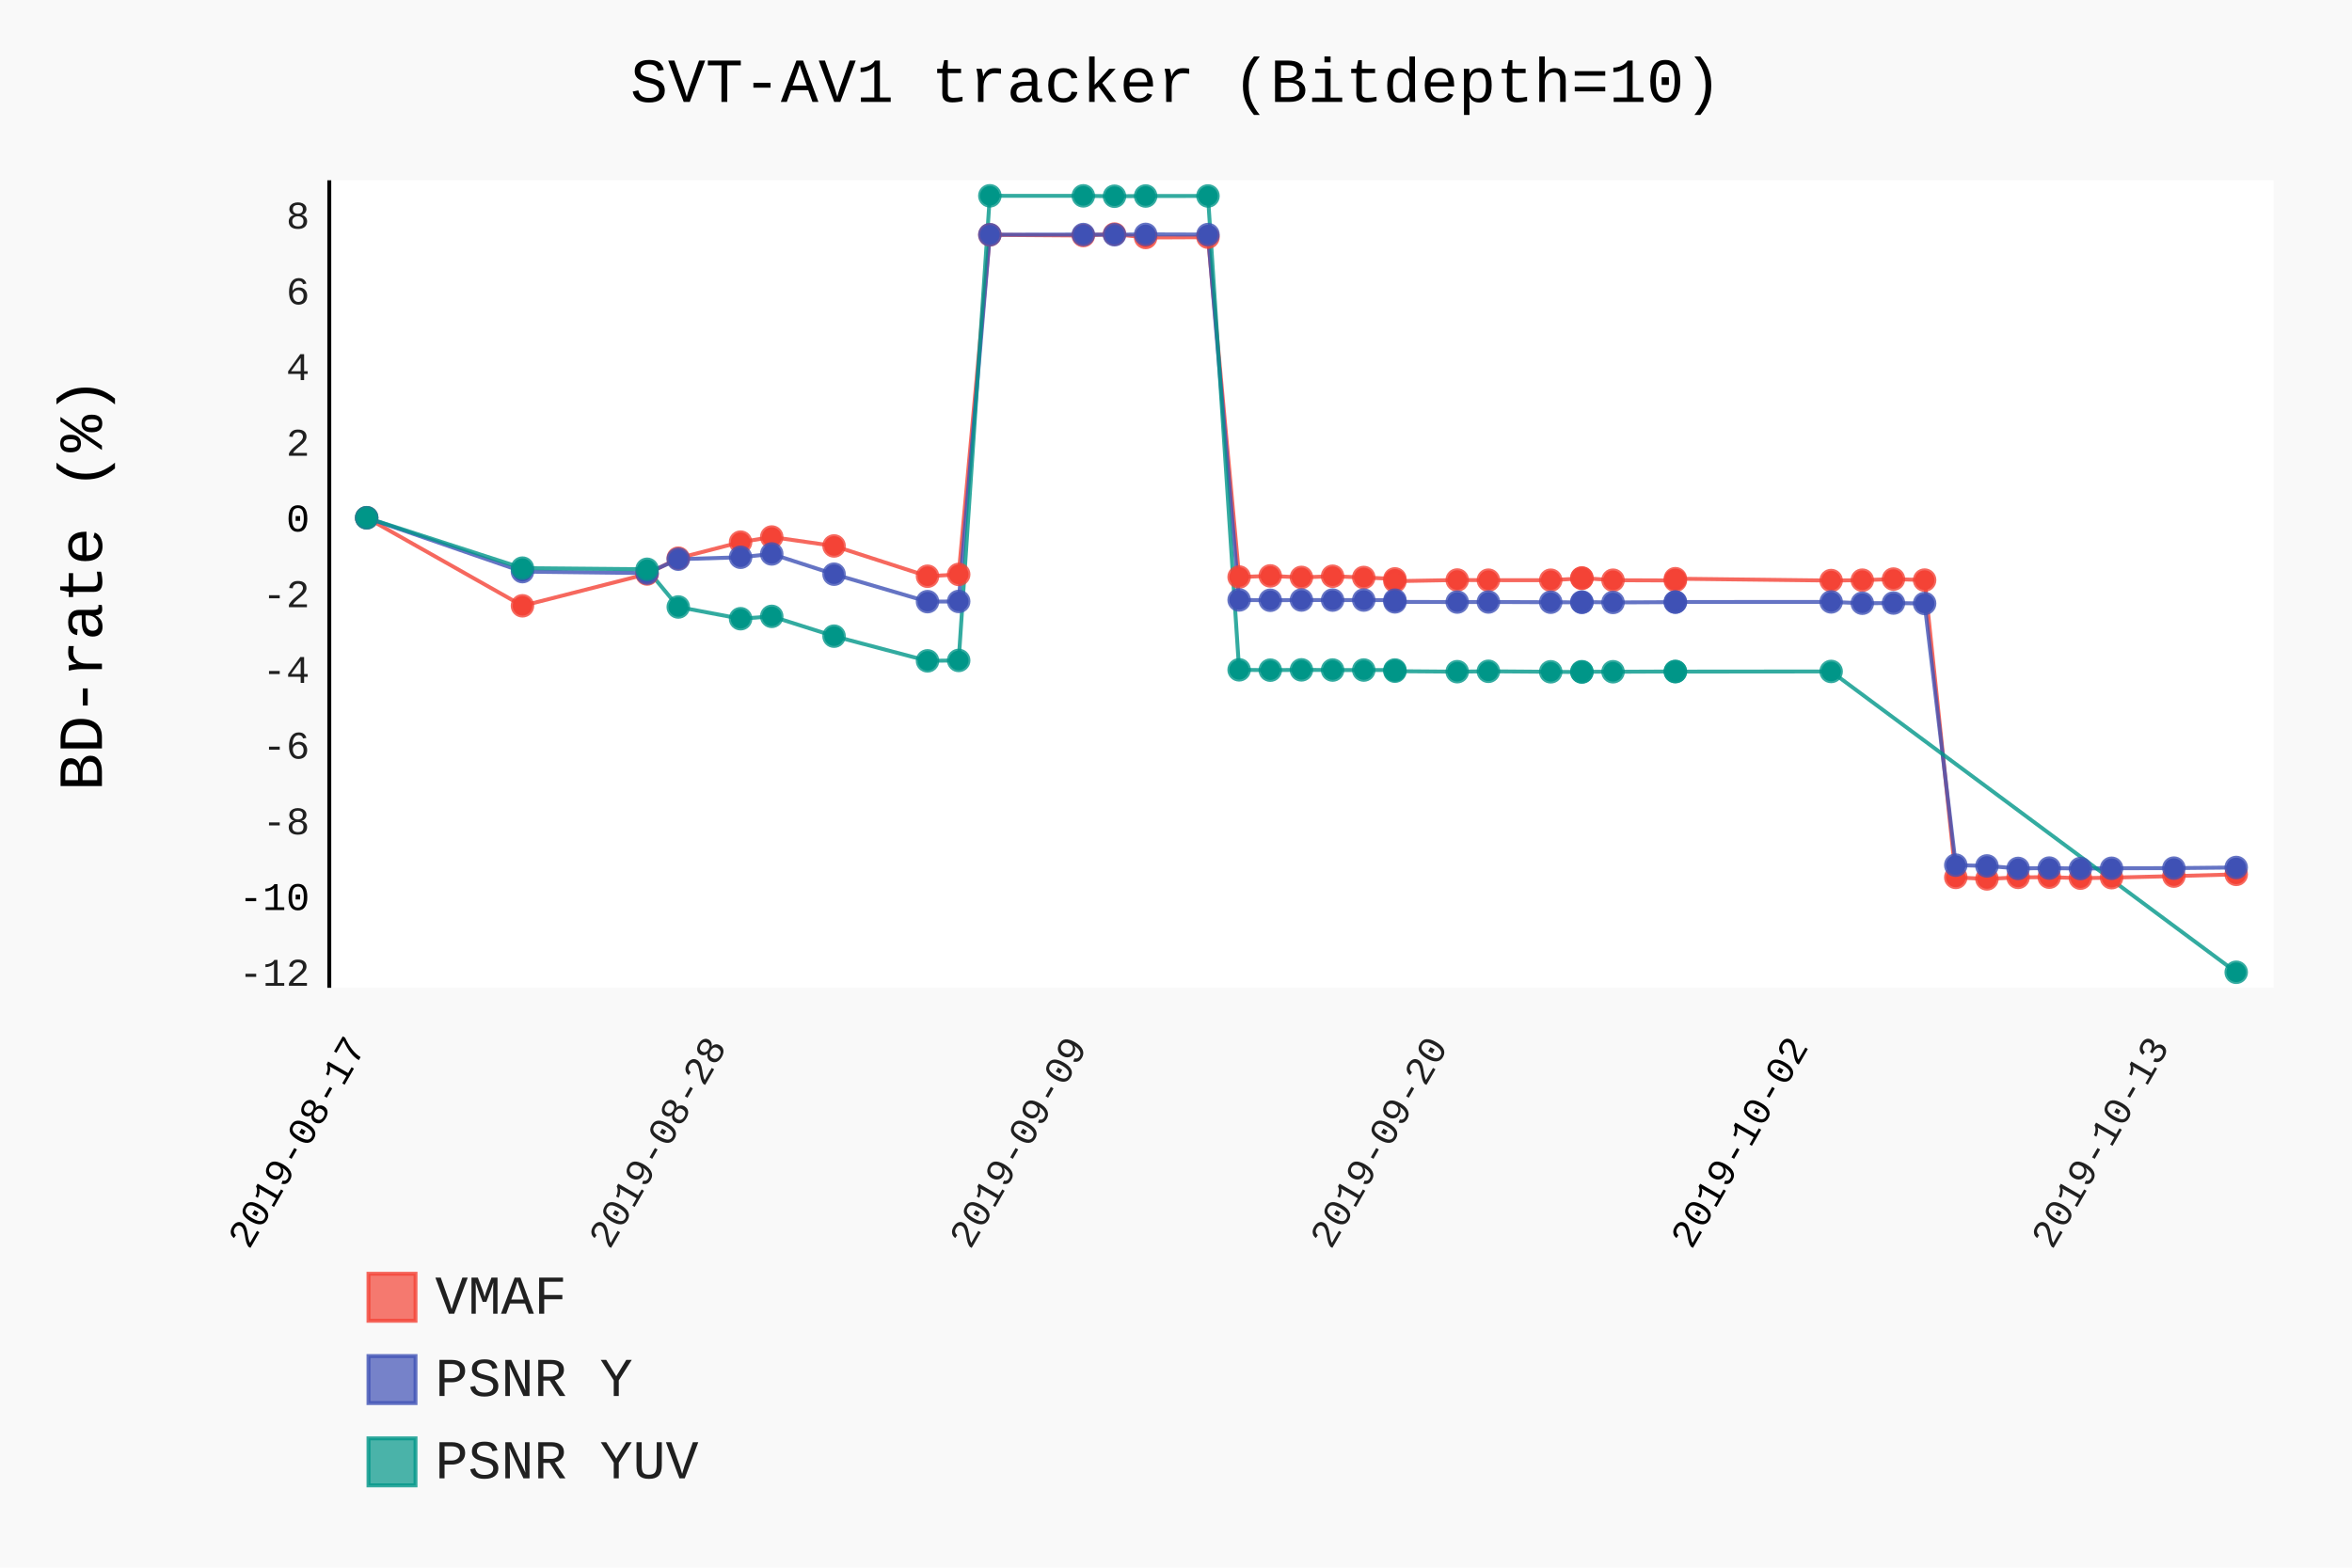
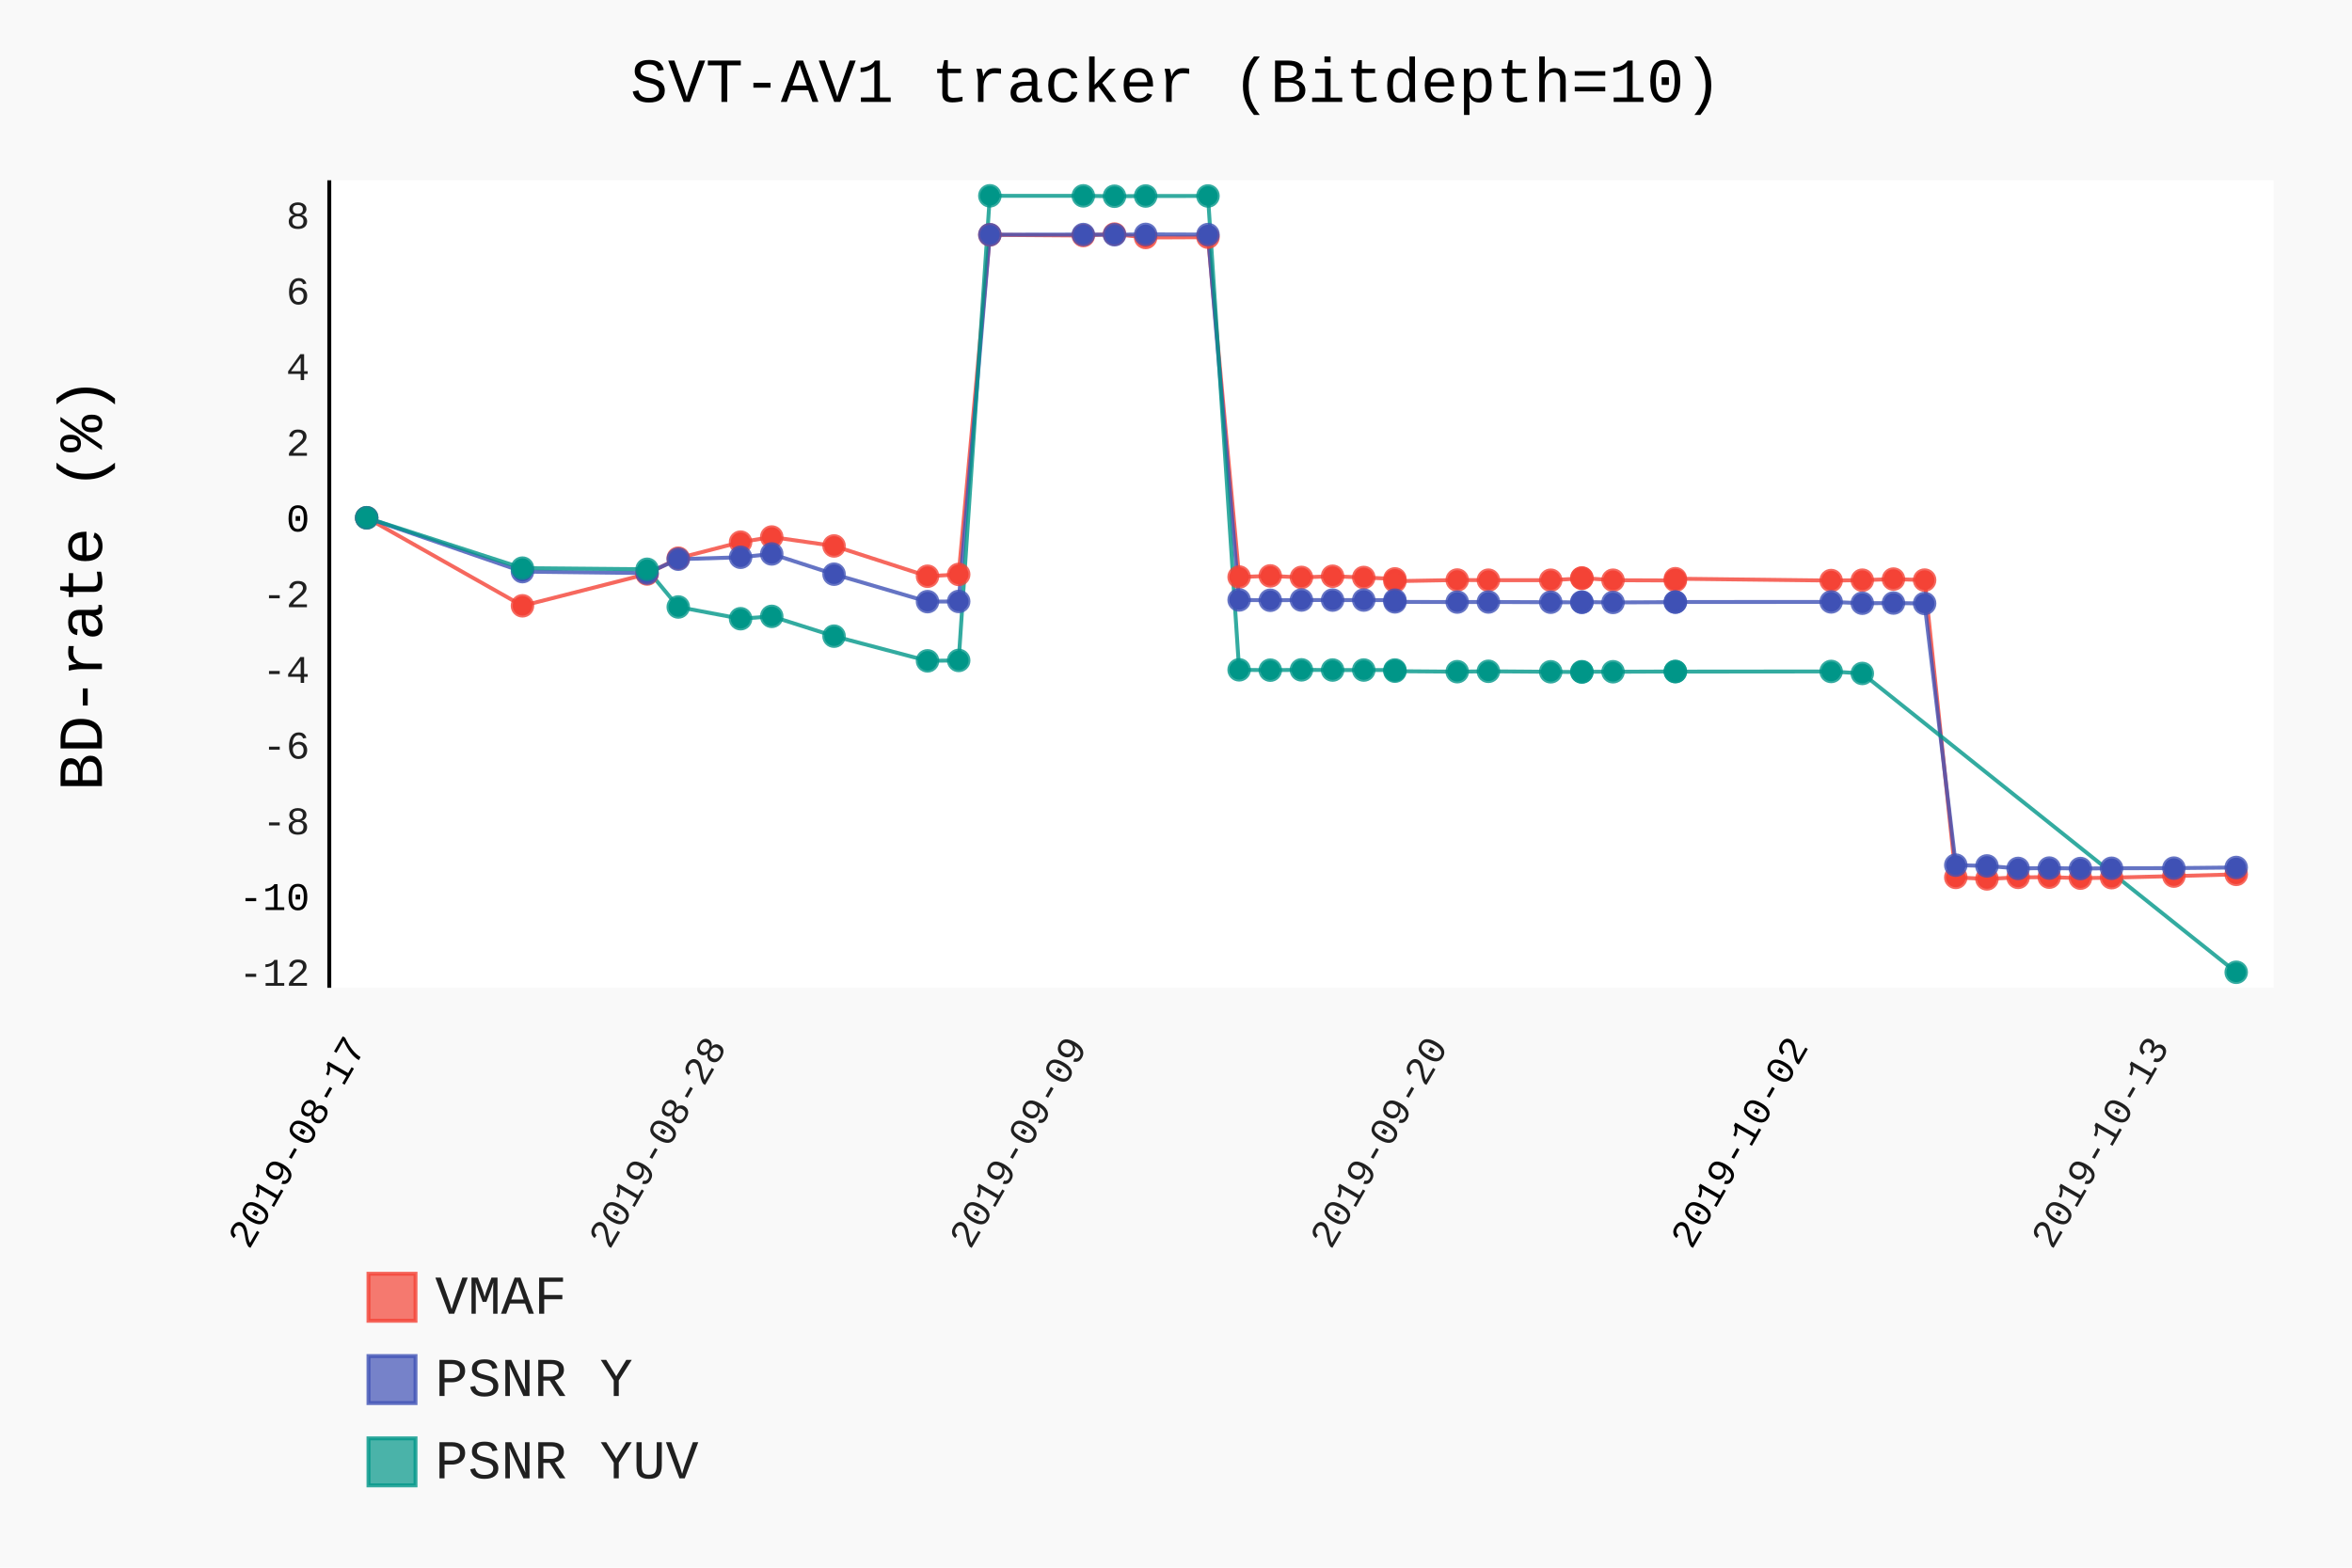
- <svg xmlns="http://www.w3.org/2000/svg" id="chart-7cf8b381-b630-4393-8421-53cbe8159adf" class="pygal-chart" viewBox="0 0 600 400">
+ <svg xmlns="http://www.w3.org/2000/svg" id="chart-584f5fd7-11b5-4d5a-9786-233639333f36" class="pygal-chart" viewBox="0 0 600 400">
  <defs>
-     <style type="text/css">#chart-7cf8b381-b630-4393-8421-53cbe8159adf{-webkit-user-select:none;-webkit-font-smoothing:antialiased;font-family:Consolas,"Liberation Mono",Menlo,Courier,monospace}#chart-7cf8b381-b630-4393-8421-53cbe8159adf .title{font-family:Consolas,"Liberation Mono",Menlo,Courier,monospace;font-size:16px}#chart-7cf8b381-b630-4393-8421-53cbe8159adf .legends .legend text{font-family:Consolas,"Liberation Mono",Menlo,Courier,monospace;font-size:14px}#chart-7cf8b381-b630-4393-8421-53cbe8159adf .axis text{font-family:Consolas,"Liberation Mono",Menlo,Courier,monospace;font-size:10px}#chart-7cf8b381-b630-4393-8421-53cbe8159adf .axis text.major{font-family:Consolas,"Liberation Mono",Menlo,Courier,monospace;font-size:10px}#chart-7cf8b381-b630-4393-8421-53cbe8159adf .text-overlay text.value{font-family:Consolas,"Liberation Mono",Menlo,Courier,monospace;font-size:16px}#chart-7cf8b381-b630-4393-8421-53cbe8159adf .text-overlay text.label{font-family:Consolas,"Liberation Mono",Menlo,Courier,monospace;font-size:10px}#chart-7cf8b381-b630-4393-8421-53cbe8159adf .tooltip{font-family:Consolas,"Liberation Mono",Menlo,Courier,monospace;font-size:14px}#chart-7cf8b381-b630-4393-8421-53cbe8159adf text.no_data{font-family:Consolas,"Liberation Mono",Menlo,Courier,monospace;font-size:64px}
- #chart-7cf8b381-b630-4393-8421-53cbe8159adf{background-color:rgba(249,249,249,1)}#chart-7cf8b381-b630-4393-8421-53cbe8159adf path,#chart-7cf8b381-b630-4393-8421-53cbe8159adf line,#chart-7cf8b381-b630-4393-8421-53cbe8159adf rect,#chart-7cf8b381-b630-4393-8421-53cbe8159adf circle{-webkit-transition:150ms;-moz-transition:150ms;transition:150ms}#chart-7cf8b381-b630-4393-8421-53cbe8159adf .graph &gt; .background{fill:rgba(249,249,249,1)}#chart-7cf8b381-b630-4393-8421-53cbe8159adf .plot &gt; .background{fill:rgba(255,255,255,1)}#chart-7cf8b381-b630-4393-8421-53cbe8159adf .graph{fill:rgba(0,0,0,.87)}#chart-7cf8b381-b630-4393-8421-53cbe8159adf text.no_data{fill:rgba(0,0,0,1)}#chart-7cf8b381-b630-4393-8421-53cbe8159adf .title{fill:rgba(0,0,0,1)}#chart-7cf8b381-b630-4393-8421-53cbe8159adf .legends .legend text{fill:rgba(0,0,0,.87)}#chart-7cf8b381-b630-4393-8421-53cbe8159adf .legends .legend:hover text{fill:rgba(0,0,0,1)}#chart-7cf8b381-b630-4393-8421-53cbe8159adf .axis .line{stroke:rgba(0,0,0,1)}#chart-7cf8b381-b630-4393-8421-53cbe8159adf .axis .guide.line{stroke:rgba(0,0,0,.54)}#chart-7cf8b381-b630-4393-8421-53cbe8159adf .axis .major.line{stroke:rgba(0,0,0,.87)}#chart-7cf8b381-b630-4393-8421-53cbe8159adf .axis text.major{fill:rgba(0,0,0,1)}#chart-7cf8b381-b630-4393-8421-53cbe8159adf .axis.y .guides:hover .guide.line,#chart-7cf8b381-b630-4393-8421-53cbe8159adf .line-graph .axis.x .guides:hover .guide.line,#chart-7cf8b381-b630-4393-8421-53cbe8159adf .stackedline-graph .axis.x .guides:hover .guide.line,#chart-7cf8b381-b630-4393-8421-53cbe8159adf .xy-graph .axis.x .guides:hover .guide.line{stroke:rgba(0,0,0,1)}#chart-7cf8b381-b630-4393-8421-53cbe8159adf .axis .guides:hover text{fill:rgba(0,0,0,1)}#chart-7cf8b381-b630-4393-8421-53cbe8159adf .reactive{fill-opacity:.7;stroke-opacity:.8}#chart-7cf8b381-b630-4393-8421-53cbe8159adf .ci{stroke:rgba(0,0,0,.87)}#chart-7cf8b381-b630-4393-8421-53cbe8159adf .reactive.active,#chart-7cf8b381-b630-4393-8421-53cbe8159adf .active .reactive{fill-opacity:.8;stroke-opacity:.9;stroke-width:4}#chart-7cf8b381-b630-4393-8421-53cbe8159adf .ci .reactive.active{stroke-width:1.5}#chart-7cf8b381-b630-4393-8421-53cbe8159adf .series text{fill:rgba(0,0,0,1)}#chart-7cf8b381-b630-4393-8421-53cbe8159adf .tooltip rect{fill:rgba(255,255,255,1);stroke:rgba(0,0,0,1);-webkit-transition:opacity 150ms;-moz-transition:opacity 150ms;transition:opacity 150ms}#chart-7cf8b381-b630-4393-8421-53cbe8159adf .tooltip .label{fill:rgba(0,0,0,.87)}#chart-7cf8b381-b630-4393-8421-53cbe8159adf .tooltip .label{fill:rgba(0,0,0,.87)}#chart-7cf8b381-b630-4393-8421-53cbe8159adf .tooltip .legend{font-size:.8em;fill:rgba(0,0,0,.54)}#chart-7cf8b381-b630-4393-8421-53cbe8159adf .tooltip .x_label{font-size:.6em;fill:rgba(0,0,0,1)}#chart-7cf8b381-b630-4393-8421-53cbe8159adf .tooltip .xlink{font-size:.5em;text-decoration:underline}#chart-7cf8b381-b630-4393-8421-53cbe8159adf .tooltip .value{font-size:1.5em}#chart-7cf8b381-b630-4393-8421-53cbe8159adf .bound{font-size:.5em}#chart-7cf8b381-b630-4393-8421-53cbe8159adf .max-value{font-size:.75em;fill:rgba(0,0,0,.54)}#chart-7cf8b381-b630-4393-8421-53cbe8159adf .map-element{fill:rgba(255,255,255,1);stroke:rgba(0,0,0,.54) !important}#chart-7cf8b381-b630-4393-8421-53cbe8159adf .map-element .reactive{fill-opacity:inherit;stroke-opacity:inherit}#chart-7cf8b381-b630-4393-8421-53cbe8159adf .color-0,#chart-7cf8b381-b630-4393-8421-53cbe8159adf .color-0 a:visited{stroke:#F44336;fill:#F44336}#chart-7cf8b381-b630-4393-8421-53cbe8159adf .color-1,#chart-7cf8b381-b630-4393-8421-53cbe8159adf .color-1 a:visited{stroke:#3F51B5;fill:#3F51B5}#chart-7cf8b381-b630-4393-8421-53cbe8159adf .color-2,#chart-7cf8b381-b630-4393-8421-53cbe8159adf .color-2 a:visited{stroke:#009688;fill:#009688}#chart-7cf8b381-b630-4393-8421-53cbe8159adf .text-overlay .color-0 text{fill:black}#chart-7cf8b381-b630-4393-8421-53cbe8159adf .text-overlay .color-1 text{fill:black}#chart-7cf8b381-b630-4393-8421-53cbe8159adf .text-overlay .color-2 text{fill:black}
- #chart-7cf8b381-b630-4393-8421-53cbe8159adf text.no_data{text-anchor:middle}#chart-7cf8b381-b630-4393-8421-53cbe8159adf .guide.line{fill:none}#chart-7cf8b381-b630-4393-8421-53cbe8159adf .centered{text-anchor:middle}#chart-7cf8b381-b630-4393-8421-53cbe8159adf .title{text-anchor:middle}#chart-7cf8b381-b630-4393-8421-53cbe8159adf .legends .legend text{fill-opacity:1}#chart-7cf8b381-b630-4393-8421-53cbe8159adf .axis.x text{text-anchor:middle}#chart-7cf8b381-b630-4393-8421-53cbe8159adf .axis.x:not(.web) text[transform]{text-anchor:start}#chart-7cf8b381-b630-4393-8421-53cbe8159adf .axis.x:not(.web) text[transform].backwards{text-anchor:end}#chart-7cf8b381-b630-4393-8421-53cbe8159adf .axis.y text{text-anchor:end}#chart-7cf8b381-b630-4393-8421-53cbe8159adf .axis.y text[transform].backwards{text-anchor:start}#chart-7cf8b381-b630-4393-8421-53cbe8159adf .axis.y2 text{text-anchor:start}#chart-7cf8b381-b630-4393-8421-53cbe8159adf .axis.y2 text[transform].backwards{text-anchor:end}#chart-7cf8b381-b630-4393-8421-53cbe8159adf .axis .guide.line{stroke-dasharray:4,4}#chart-7cf8b381-b630-4393-8421-53cbe8159adf .axis .major.guide.line{stroke-dasharray:6,6}#chart-7cf8b381-b630-4393-8421-53cbe8159adf .horizontal .axis.y .guide.line,#chart-7cf8b381-b630-4393-8421-53cbe8159adf .horizontal .axis.y2 .guide.line,#chart-7cf8b381-b630-4393-8421-53cbe8159adf .vertical .axis.x .guide.line{opacity:0}#chart-7cf8b381-b630-4393-8421-53cbe8159adf .horizontal .axis.always_show .guide.line,#chart-7cf8b381-b630-4393-8421-53cbe8159adf .vertical .axis.always_show .guide.line{opacity:1 !important}#chart-7cf8b381-b630-4393-8421-53cbe8159adf .axis.y .guides:hover .guide.line,#chart-7cf8b381-b630-4393-8421-53cbe8159adf .axis.y2 .guides:hover .guide.line,#chart-7cf8b381-b630-4393-8421-53cbe8159adf .axis.x .guides:hover .guide.line{opacity:1}#chart-7cf8b381-b630-4393-8421-53cbe8159adf .axis .guides:hover text{opacity:1}#chart-7cf8b381-b630-4393-8421-53cbe8159adf .nofill{fill:none}#chart-7cf8b381-b630-4393-8421-53cbe8159adf .subtle-fill{fill-opacity:.2}#chart-7cf8b381-b630-4393-8421-53cbe8159adf .dot{stroke-width:1px;fill-opacity:1}#chart-7cf8b381-b630-4393-8421-53cbe8159adf .dot.active{stroke-width:5px}#chart-7cf8b381-b630-4393-8421-53cbe8159adf .dot.negative{fill:transparent}#chart-7cf8b381-b630-4393-8421-53cbe8159adf text,#chart-7cf8b381-b630-4393-8421-53cbe8159adf tspan{stroke:none !important}#chart-7cf8b381-b630-4393-8421-53cbe8159adf .series text.active{opacity:1}#chart-7cf8b381-b630-4393-8421-53cbe8159adf .tooltip rect{fill-opacity:.95;stroke-width:.5}#chart-7cf8b381-b630-4393-8421-53cbe8159adf .tooltip text{fill-opacity:1}#chart-7cf8b381-b630-4393-8421-53cbe8159adf .showable{visibility:hidden}#chart-7cf8b381-b630-4393-8421-53cbe8159adf .showable.shown{visibility:visible}#chart-7cf8b381-b630-4393-8421-53cbe8159adf .gauge-background{fill:rgba(229,229,229,1);stroke:none}#chart-7cf8b381-b630-4393-8421-53cbe8159adf .bg-lines{stroke:rgba(249,249,249,1);stroke-width:2px}</style>
+     <style type="text/css">#chart-584f5fd7-11b5-4d5a-9786-233639333f36{-webkit-user-select:none;-webkit-font-smoothing:antialiased;font-family:Consolas,"Liberation Mono",Menlo,Courier,monospace}#chart-584f5fd7-11b5-4d5a-9786-233639333f36 .title{font-family:Consolas,"Liberation Mono",Menlo,Courier,monospace;font-size:16px}#chart-584f5fd7-11b5-4d5a-9786-233639333f36 .legends .legend text{font-family:Consolas,"Liberation Mono",Menlo,Courier,monospace;font-size:14px}#chart-584f5fd7-11b5-4d5a-9786-233639333f36 .axis text{font-family:Consolas,"Liberation Mono",Menlo,Courier,monospace;font-size:10px}#chart-584f5fd7-11b5-4d5a-9786-233639333f36 .axis text.major{font-family:Consolas,"Liberation Mono",Menlo,Courier,monospace;font-size:10px}#chart-584f5fd7-11b5-4d5a-9786-233639333f36 .text-overlay text.value{font-family:Consolas,"Liberation Mono",Menlo,Courier,monospace;font-size:16px}#chart-584f5fd7-11b5-4d5a-9786-233639333f36 .text-overlay text.label{font-family:Consolas,"Liberation Mono",Menlo,Courier,monospace;font-size:10px}#chart-584f5fd7-11b5-4d5a-9786-233639333f36 .tooltip{font-family:Consolas,"Liberation Mono",Menlo,Courier,monospace;font-size:14px}#chart-584f5fd7-11b5-4d5a-9786-233639333f36 text.no_data{font-family:Consolas,"Liberation Mono",Menlo,Courier,monospace;font-size:64px}
+ #chart-584f5fd7-11b5-4d5a-9786-233639333f36{background-color:rgba(249,249,249,1)}#chart-584f5fd7-11b5-4d5a-9786-233639333f36 path,#chart-584f5fd7-11b5-4d5a-9786-233639333f36 line,#chart-584f5fd7-11b5-4d5a-9786-233639333f36 rect,#chart-584f5fd7-11b5-4d5a-9786-233639333f36 circle{-webkit-transition:150ms;-moz-transition:150ms;transition:150ms}#chart-584f5fd7-11b5-4d5a-9786-233639333f36 .graph &gt; .background{fill:rgba(249,249,249,1)}#chart-584f5fd7-11b5-4d5a-9786-233639333f36 .plot &gt; .background{fill:rgba(255,255,255,1)}#chart-584f5fd7-11b5-4d5a-9786-233639333f36 .graph{fill:rgba(0,0,0,.87)}#chart-584f5fd7-11b5-4d5a-9786-233639333f36 text.no_data{fill:rgba(0,0,0,1)}#chart-584f5fd7-11b5-4d5a-9786-233639333f36 .title{fill:rgba(0,0,0,1)}#chart-584f5fd7-11b5-4d5a-9786-233639333f36 .legends .legend text{fill:rgba(0,0,0,.87)}#chart-584f5fd7-11b5-4d5a-9786-233639333f36 .legends .legend:hover text{fill:rgba(0,0,0,1)}#chart-584f5fd7-11b5-4d5a-9786-233639333f36 .axis .line{stroke:rgba(0,0,0,1)}#chart-584f5fd7-11b5-4d5a-9786-233639333f36 .axis .guide.line{stroke:rgba(0,0,0,.54)}#chart-584f5fd7-11b5-4d5a-9786-233639333f36 .axis .major.line{stroke:rgba(0,0,0,.87)}#chart-584f5fd7-11b5-4d5a-9786-233639333f36 .axis text.major{fill:rgba(0,0,0,1)}#chart-584f5fd7-11b5-4d5a-9786-233639333f36 .axis.y .guides:hover .guide.line,#chart-584f5fd7-11b5-4d5a-9786-233639333f36 .line-graph .axis.x .guides:hover .guide.line,#chart-584f5fd7-11b5-4d5a-9786-233639333f36 .stackedline-graph .axis.x .guides:hover .guide.line,#chart-584f5fd7-11b5-4d5a-9786-233639333f36 .xy-graph .axis.x .guides:hover .guide.line{stroke:rgba(0,0,0,1)}#chart-584f5fd7-11b5-4d5a-9786-233639333f36 .axis .guides:hover text{fill:rgba(0,0,0,1)}#chart-584f5fd7-11b5-4d5a-9786-233639333f36 .reactive{fill-opacity:.7;stroke-opacity:.8}#chart-584f5fd7-11b5-4d5a-9786-233639333f36 .ci{stroke:rgba(0,0,0,.87)}#chart-584f5fd7-11b5-4d5a-9786-233639333f36 .reactive.active,#chart-584f5fd7-11b5-4d5a-9786-233639333f36 .active .reactive{fill-opacity:.8;stroke-opacity:.9;stroke-width:4}#chart-584f5fd7-11b5-4d5a-9786-233639333f36 .ci .reactive.active{stroke-width:1.5}#chart-584f5fd7-11b5-4d5a-9786-233639333f36 .series text{fill:rgba(0,0,0,1)}#chart-584f5fd7-11b5-4d5a-9786-233639333f36 .tooltip rect{fill:rgba(255,255,255,1);stroke:rgba(0,0,0,1);-webkit-transition:opacity 150ms;-moz-transition:opacity 150ms;transition:opacity 150ms}#chart-584f5fd7-11b5-4d5a-9786-233639333f36 .tooltip .label{fill:rgba(0,0,0,.87)}#chart-584f5fd7-11b5-4d5a-9786-233639333f36 .tooltip .label{fill:rgba(0,0,0,.87)}#chart-584f5fd7-11b5-4d5a-9786-233639333f36 .tooltip .legend{font-size:.8em;fill:rgba(0,0,0,.54)}#chart-584f5fd7-11b5-4d5a-9786-233639333f36 .tooltip .x_label{font-size:.6em;fill:rgba(0,0,0,1)}#chart-584f5fd7-11b5-4d5a-9786-233639333f36 .tooltip .xlink{font-size:.5em;text-decoration:underline}#chart-584f5fd7-11b5-4d5a-9786-233639333f36 .tooltip .value{font-size:1.5em}#chart-584f5fd7-11b5-4d5a-9786-233639333f36 .bound{font-size:.5em}#chart-584f5fd7-11b5-4d5a-9786-233639333f36 .max-value{font-size:.75em;fill:rgba(0,0,0,.54)}#chart-584f5fd7-11b5-4d5a-9786-233639333f36 .map-element{fill:rgba(255,255,255,1);stroke:rgba(0,0,0,.54) !important}#chart-584f5fd7-11b5-4d5a-9786-233639333f36 .map-element .reactive{fill-opacity:inherit;stroke-opacity:inherit}#chart-584f5fd7-11b5-4d5a-9786-233639333f36 .color-0,#chart-584f5fd7-11b5-4d5a-9786-233639333f36 .color-0 a:visited{stroke:#F44336;fill:#F44336}#chart-584f5fd7-11b5-4d5a-9786-233639333f36 .color-1,#chart-584f5fd7-11b5-4d5a-9786-233639333f36 .color-1 a:visited{stroke:#3F51B5;fill:#3F51B5}#chart-584f5fd7-11b5-4d5a-9786-233639333f36 .color-2,#chart-584f5fd7-11b5-4d5a-9786-233639333f36 .color-2 a:visited{stroke:#009688;fill:#009688}#chart-584f5fd7-11b5-4d5a-9786-233639333f36 .text-overlay .color-0 text{fill:black}#chart-584f5fd7-11b5-4d5a-9786-233639333f36 .text-overlay .color-1 text{fill:black}#chart-584f5fd7-11b5-4d5a-9786-233639333f36 .text-overlay .color-2 text{fill:black}
+ #chart-584f5fd7-11b5-4d5a-9786-233639333f36 text.no_data{text-anchor:middle}#chart-584f5fd7-11b5-4d5a-9786-233639333f36 .guide.line{fill:none}#chart-584f5fd7-11b5-4d5a-9786-233639333f36 .centered{text-anchor:middle}#chart-584f5fd7-11b5-4d5a-9786-233639333f36 .title{text-anchor:middle}#chart-584f5fd7-11b5-4d5a-9786-233639333f36 .legends .legend text{fill-opacity:1}#chart-584f5fd7-11b5-4d5a-9786-233639333f36 .axis.x text{text-anchor:middle}#chart-584f5fd7-11b5-4d5a-9786-233639333f36 .axis.x:not(.web) text[transform]{text-anchor:start}#chart-584f5fd7-11b5-4d5a-9786-233639333f36 .axis.x:not(.web) text[transform].backwards{text-anchor:end}#chart-584f5fd7-11b5-4d5a-9786-233639333f36 .axis.y text{text-anchor:end}#chart-584f5fd7-11b5-4d5a-9786-233639333f36 .axis.y text[transform].backwards{text-anchor:start}#chart-584f5fd7-11b5-4d5a-9786-233639333f36 .axis.y2 text{text-anchor:start}#chart-584f5fd7-11b5-4d5a-9786-233639333f36 .axis.y2 text[transform].backwards{text-anchor:end}#chart-584f5fd7-11b5-4d5a-9786-233639333f36 .axis .guide.line{stroke-dasharray:4,4}#chart-584f5fd7-11b5-4d5a-9786-233639333f36 .axis .major.guide.line{stroke-dasharray:6,6}#chart-584f5fd7-11b5-4d5a-9786-233639333f36 .horizontal .axis.y .guide.line,#chart-584f5fd7-11b5-4d5a-9786-233639333f36 .horizontal .axis.y2 .guide.line,#chart-584f5fd7-11b5-4d5a-9786-233639333f36 .vertical .axis.x .guide.line{opacity:0}#chart-584f5fd7-11b5-4d5a-9786-233639333f36 .horizontal .axis.always_show .guide.line,#chart-584f5fd7-11b5-4d5a-9786-233639333f36 .vertical .axis.always_show .guide.line{opacity:1 !important}#chart-584f5fd7-11b5-4d5a-9786-233639333f36 .axis.y .guides:hover .guide.line,#chart-584f5fd7-11b5-4d5a-9786-233639333f36 .axis.y2 .guides:hover .guide.line,#chart-584f5fd7-11b5-4d5a-9786-233639333f36 .axis.x .guides:hover .guide.line{opacity:1}#chart-584f5fd7-11b5-4d5a-9786-233639333f36 .axis .guides:hover text{opacity:1}#chart-584f5fd7-11b5-4d5a-9786-233639333f36 .nofill{fill:none}#chart-584f5fd7-11b5-4d5a-9786-233639333f36 .subtle-fill{fill-opacity:.2}#chart-584f5fd7-11b5-4d5a-9786-233639333f36 .dot{stroke-width:1px;fill-opacity:1}#chart-584f5fd7-11b5-4d5a-9786-233639333f36 .dot.active{stroke-width:5px}#chart-584f5fd7-11b5-4d5a-9786-233639333f36 .dot.negative{fill:transparent}#chart-584f5fd7-11b5-4d5a-9786-233639333f36 text,#chart-584f5fd7-11b5-4d5a-9786-233639333f36 tspan{stroke:none !important}#chart-584f5fd7-11b5-4d5a-9786-233639333f36 .series text.active{opacity:1}#chart-584f5fd7-11b5-4d5a-9786-233639333f36 .tooltip rect{fill-opacity:.95;stroke-width:.5}#chart-584f5fd7-11b5-4d5a-9786-233639333f36 .tooltip text{fill-opacity:1}#chart-584f5fd7-11b5-4d5a-9786-233639333f36 .showable{visibility:hidden}#chart-584f5fd7-11b5-4d5a-9786-233639333f36 .showable.shown{visibility:visible}#chart-584f5fd7-11b5-4d5a-9786-233639333f36 .gauge-background{fill:rgba(229,229,229,1);stroke:none}#chart-584f5fd7-11b5-4d5a-9786-233639333f36 .bg-lines{stroke:rgba(249,249,249,1);stroke-width:2px}</style>
  </defs>
  <g class="graph datetimeline-graph vertical">
    <rect class="background" height="400" width="600" x="0" y="0" />
    <g class="plot" transform="translate(84, 46)">
      <rect class="background" height="206.038" width="496.0" x="0" y="0" />
      <g class="axis y">
        <g class="guides">
          <text class="" x="-5" y="205.518">-12</text>
        </g>
        <g class="guides">
          <text class="major" x="-5" y="186.199">-10</text>
        </g>
        <g class="guides">
          <text class="" x="-5" y="166.881">-8</text>
        </g>
        <g class="guides">
          <text class="" x="-5" y="147.562">-6</text>
        </g>
        <g class="guides">
          <text class="" x="-5" y="128.243">-4</text>
        </g>
        <g class="guides">
          <text class="" x="-5" y="108.924">-2</text>
        </g>
        <g class="guides">
          <text class="major" x="-5" y="89.606">0</text>
        </g>
        <g class="guides">
          <text class="" x="-5" y="70.287">2</text>
        </g>
        <g class="guides">
          <text class="" x="-5" y="50.968">4</text>
        </g>
        <g class="guides">
          <text class="" x="-5" y="31.649">6</text>
        </g>
        <g class="guides">
          <text class="" x="-5" y="12.331">8</text>
        </g>
      </g>
      <g class="axis x">
        <path class="line" d="M0 0 v206.038" />
        <g class="guides">
          <path class="major guide line" d="M9.538 0 v206.038" />
          <text class="major backwards" x="9.538" y="221.038" transform="rotate(300 9.538462 221.0385)">2019-08-17</text>
        </g>
        <g class="guides">
          <path class="guide line" d="M101.538 0 v206.038" />
          <text class="backwards" x="101.538" y="221.038" transform="rotate(300 101.5375 221.0385)">2019-08-28</text>
        </g>
        <g class="guides">
          <path class="guide line" d="M193.537 0 v206.038" />
          <text class="backwards" x="193.537" y="221.038" transform="rotate(300 193.5366 221.0385)">2019-09-09</text>
        </g>
        <g class="guides">
          <path class="guide line" d="M285.536 0 v206.038" />
          <text class="backwards" x="285.536" y="221.038" transform="rotate(300 285.5356 221.0385)">2019-09-20</text>
        </g>
        <g class="guides">
          <path class="major guide line" d="M377.535 0 v206.038" />
          <text class="major backwards" x="377.535" y="221.038" transform="rotate(300 377.5347 221.0385)">2019-10-02</text>
        </g>
        <g class="guides">
          <path class="guide line" d="M469.534 0 v206.038" />
          <text class="backwards" x="469.534" y="221.038" transform="rotate(300 469.5337 221.0385)">2019-10-13</text>
        </g>
      </g>
      <g class="series serie-0 color-0">
        <path class="line reactive nofill" d="M9.538 86.106 L49.282 108.573 81.077 100.46 89.026 96.422 104.923 92.326 112.872 91.022 128.769 93.302 152.615 101.029 160.564 100.566 168.513 13.921 192.359 14.095 200.308 13.728 208.256 14.597 224.154 14.52 232.103 101.232 240.051 100.942 248 101.329 255.949 101.029 263.897 101.348 271.846 101.706 271.846 102.285 287.744 101.995 295.692 102.034 311.59 102.044 319.538 101.57 319.538 101.464 327.487 102.044 343.385 102.111 343.385 101.657 383.128 102.131 391.077 102.034 399.026 101.754 406.974 102.015 414.923 177.87 422.872 178.256 430.821 177.86 438.769 177.812 446.718 178.063 454.667 177.937 470.564 177.541 486.462 177.097" />
      </g>
      <g class="series serie-1 color-1">
        <path class="line reactive nofill" d="M9.538 86.106 L49.282 99.851 81.077 100.228 89.026 96.683 104.923 96.19 112.872 95.34 128.769 100.508 152.615 107.511 160.564 107.463 168.513 13.882 192.359 13.844 200.308 13.892 208.256 13.805 224.154 13.853 232.103 107.076 240.051 107.163 248 107.095 255.949 107.115 263.897 107.105 271.846 107.134 271.846 107.569 287.744 107.617 295.692 107.598 311.59 107.656 319.538 107.694 319.538 107.607 327.487 107.714 343.385 107.636 343.385 107.607 383.128 107.578 391.077 107.917 399.026 107.868 406.974 107.975 414.923 174.74 422.872 174.943 430.821 175.581 438.769 175.494 446.718 175.609 454.667 175.542 470.564 175.503 486.462 175.339" />
      </g>
      <g class="series serie-2 color-2">
-         <path class="line reactive nofill" d="M9.538 86.106 L49.282 98.962 81.077 99.252 89.026 108.873 104.923 111.867 112.872 111.268 128.769 116.32 152.615 122.618 160.564 122.512 168.513 3.962 192.359 3.972 200.308 4.069 208.256 4.011 224.154 4.001 232.103 124.907 240.051 124.994 248 124.917 255.949 124.965 263.897 124.965 271.846 124.956 271.846 125.255 287.744 125.381 295.692 125.284 311.59 125.41 319.538 125.477 319.538 125.39 327.487 125.4 343.385 125.332 343.385 125.361 383.128 125.323 486.462 202.076" />
+         <path class="line reactive nofill" d="M9.538 86.106 L49.282 98.962 81.077 99.252 89.026 108.873 104.923 111.867 112.872 111.268 128.769 116.32 152.615 122.618 160.564 122.512 168.513 3.962 192.359 3.972 200.308 4.069 208.256 4.011 224.154 4.001 232.103 124.907 240.051 124.994 248 124.917 255.949 124.965 263.897 124.965 271.846 124.956 271.846 125.255 287.744 125.381 295.692 125.284 311.59 125.41 319.538 125.477 319.538 125.39 327.487 125.4 343.385 125.332 343.385 125.361 383.128 125.323 391.077 125.835 486.462 202.076" />
      </g>
    </g>
    <g class="titles">
      <text class="title plot_title" x="300.0" y="26">SVT-AV1 tracker (Bitdepth=10)</text>
      <text class="title" x="0" y="175.019" transform="rotate(-90 0 149.0192)">BD-rate (%)</text>
    </g>
    <g class="plot overlay" transform="translate(84, 46)">
      <g class="series serie-0 color-0">
        <g class="dots">
          <circle class="dot reactive tooltip-trigger" cx="9.538" cy="86.106" r="2.5" />
        </g>
        <g class="dots">
          <circle class="dot reactive tooltip-trigger" cx="49.282" cy="108.573" r="2.5" />
        </g>
        <g class="dots">
          <circle class="dot reactive tooltip-trigger" cx="81.077" cy="100.46" r="2.5" />
        </g>
        <g class="dots">
          <circle class="dot reactive tooltip-trigger" cx="89.026" cy="96.422" r="2.5" />
        </g>
        <g class="dots">
          <circle class="dot reactive tooltip-trigger" cx="104.923" cy="92.326" r="2.5" />
        </g>
        <g class="dots">
          <circle class="dot reactive tooltip-trigger" cx="112.872" cy="91.022" r="2.5" />
        </g>
        <g class="dots">
          <circle class="dot reactive tooltip-trigger" cx="128.769" cy="93.302" r="2.5" />
        </g>
        <g class="dots">
          <circle class="dot reactive tooltip-trigger" cx="152.615" cy="101.029" r="2.5" />
        </g>
        <g class="dots">
          <circle class="dot reactive tooltip-trigger" cx="160.564" cy="100.566" r="2.5" />
        </g>
        <g class="dots">
          <circle class="dot reactive tooltip-trigger" cx="168.513" cy="13.921" r="2.5" />
        </g>
        <g class="dots">
          <circle class="dot reactive tooltip-trigger" cx="192.359" cy="14.095" r="2.5" />
        </g>
        <g class="dots">
          <circle class="dot reactive tooltip-trigger" cx="200.308" cy="13.728" r="2.5" />
        </g>
        <g class="dots">
          <circle class="dot reactive tooltip-trigger" cx="208.256" cy="14.597" r="2.5" />
        </g>
        <g class="dots">
          <circle class="dot reactive tooltip-trigger" cx="224.154" cy="14.52" r="2.5" />
        </g>
        <g class="dots">
          <circle class="dot reactive tooltip-trigger" cx="232.103" cy="101.232" r="2.5" />
        </g>
        <g class="dots">
          <circle class="dot reactive tooltip-trigger" cx="240.051" cy="100.942" r="2.5" />
        </g>
        <g class="dots">
          <circle class="dot reactive tooltip-trigger" cx="248.0" cy="101.329" r="2.5" />
        </g>
        <g class="dots">
          <circle class="dot reactive tooltip-trigger" cx="255.949" cy="101.029" r="2.5" />
        </g>
        <g class="dots">
          <circle class="dot reactive tooltip-trigger" cx="263.897" cy="101.348" r="2.5" />
        </g>
        <g class="dots">
          <circle class="dot reactive tooltip-trigger" cx="271.846" cy="101.706" r="2.5" />
        </g>
        <g class="dots">
          <circle class="dot reactive tooltip-trigger" cx="271.846" cy="102.285" r="2.5" />
        </g>
        <g class="dots">
          <circle class="dot reactive tooltip-trigger" cx="287.744" cy="101.995" r="2.5" />
        </g>
        <g class="dots">
          <circle class="dot reactive tooltip-trigger" cx="295.692" cy="102.034" r="2.5" />
        </g>
        <g class="dots">
          <circle class="dot reactive tooltip-trigger" cx="311.59" cy="102.044" r="2.5" />
        </g>
        <g class="dots">
          <circle class="dot reactive tooltip-trigger" cx="319.538" cy="101.57" r="2.5" />
        </g>
        <g class="dots">
          <circle class="dot reactive tooltip-trigger" cx="319.538" cy="101.464" r="2.5" />
        </g>
        <g class="dots">
          <circle class="dot reactive tooltip-trigger" cx="327.487" cy="102.044" r="2.5" />
        </g>
        <g class="dots">
          <circle class="dot reactive tooltip-trigger" cx="343.385" cy="102.111" r="2.5" />
        </g>
        <g class="dots">
          <circle class="dot reactive tooltip-trigger" cx="343.385" cy="101.657" r="2.5" />
        </g>
        <g class="dots">
          <circle class="dot reactive tooltip-trigger" cx="383.128" cy="102.131" r="2.5" />
        </g>
        <g class="dots">
          <circle class="dot reactive tooltip-trigger" cx="391.077" cy="102.034" r="2.5" />
        </g>
        <g class="dots">
          <circle class="dot reactive tooltip-trigger" cx="399.026" cy="101.754" r="2.5" />
        </g>
        <g class="dots">
          <circle class="dot reactive tooltip-trigger" cx="406.974" cy="102.015" r="2.5" />
        </g>
        <g class="dots">
          <circle class="dot reactive tooltip-trigger" cx="414.923" cy="177.87" r="2.5" />
        </g>
        <g class="dots">
          <circle class="dot reactive tooltip-trigger" cx="422.872" cy="178.256" r="2.5" />
        </g>
        <g class="dots">
          <circle class="dot reactive tooltip-trigger" cx="430.821" cy="177.86" r="2.5" />
        </g>
        <g class="dots">
          <circle class="dot reactive tooltip-trigger" cx="438.769" cy="177.812" r="2.5" />
        </g>
        <g class="dots">
          <circle class="dot reactive tooltip-trigger" cx="446.718" cy="178.063" r="2.5" />
        </g>
        <g class="dots">
          <circle class="dot reactive tooltip-trigger" cx="454.667" cy="177.937" r="2.5" />
        </g>
        <g class="dots">
          <circle class="dot reactive tooltip-trigger" cx="470.564" cy="177.541" r="2.5" />
        </g>
        <g class="dots">
          <circle class="dot reactive tooltip-trigger" cx="486.462" cy="177.097" r="2.5" />
        </g>
      </g>
      <g class="series serie-1 color-1">
        <g class="dots">
          <circle class="dot reactive tooltip-trigger" cx="9.538" cy="86.106" r="2.5" />
        </g>
        <g class="dots">
          <circle class="dot reactive tooltip-trigger" cx="49.282" cy="99.851" r="2.5" />
        </g>
        <g class="dots">
          <circle class="dot reactive tooltip-trigger" cx="81.077" cy="100.228" r="2.5" />
        </g>
        <g class="dots">
          <circle class="dot reactive tooltip-trigger" cx="89.026" cy="96.683" r="2.5" />
        </g>
        <g class="dots">
          <circle class="dot reactive tooltip-trigger" cx="104.923" cy="96.19" r="2.5" />
        </g>
        <g class="dots">
          <circle class="dot reactive tooltip-trigger" cx="112.872" cy="95.34" r="2.5" />
        </g>
        <g class="dots">
          <circle class="dot reactive tooltip-trigger" cx="128.769" cy="100.508" r="2.5" />
        </g>
        <g class="dots">
          <circle class="dot reactive tooltip-trigger" cx="152.615" cy="107.511" r="2.5" />
        </g>
        <g class="dots">
          <circle class="dot reactive tooltip-trigger" cx="160.564" cy="107.463" r="2.5" />
        </g>
        <g class="dots">
          <circle class="dot reactive tooltip-trigger" cx="168.513" cy="13.882" r="2.5" />
        </g>
        <g class="dots">
          <circle class="dot reactive tooltip-trigger" cx="192.359" cy="13.844" r="2.5" />
        </g>
        <g class="dots">
          <circle class="dot reactive tooltip-trigger" cx="200.308" cy="13.892" r="2.5" />
        </g>
        <g class="dots">
          <circle class="dot reactive tooltip-trigger" cx="208.256" cy="13.805" r="2.5" />
        </g>
        <g class="dots">
          <circle class="dot reactive tooltip-trigger" cx="224.154" cy="13.853" r="2.5" />
        </g>
        <g class="dots">
          <circle class="dot reactive tooltip-trigger" cx="232.103" cy="107.076" r="2.5" />
        </g>
        <g class="dots">
          <circle class="dot reactive tooltip-trigger" cx="240.051" cy="107.163" r="2.5" />
        </g>
        <g class="dots">
          <circle class="dot reactive tooltip-trigger" cx="248.0" cy="107.095" r="2.5" />
        </g>
        <g class="dots">
          <circle class="dot reactive tooltip-trigger" cx="255.949" cy="107.115" r="2.5" />
        </g>
        <g class="dots">
          <circle class="dot reactive tooltip-trigger" cx="263.897" cy="107.105" r="2.5" />
        </g>
        <g class="dots">
          <circle class="dot reactive tooltip-trigger" cx="271.846" cy="107.134" r="2.5" />
        </g>
        <g class="dots">
          <circle class="dot reactive tooltip-trigger" cx="271.846" cy="107.569" r="2.5" />
        </g>
        <g class="dots">
          <circle class="dot reactive tooltip-trigger" cx="287.744" cy="107.617" r="2.5" />
        </g>
        <g class="dots">
          <circle class="dot reactive tooltip-trigger" cx="295.692" cy="107.598" r="2.5" />
        </g>
        <g class="dots">
          <circle class="dot reactive tooltip-trigger" cx="311.59" cy="107.656" r="2.5" />
        </g>
        <g class="dots">
          <circle class="dot reactive tooltip-trigger" cx="319.538" cy="107.694" r="2.5" />
        </g>
        <g class="dots">
          <circle class="dot reactive tooltip-trigger" cx="319.538" cy="107.607" r="2.5" />
        </g>
        <g class="dots">
          <circle class="dot reactive tooltip-trigger" cx="327.487" cy="107.714" r="2.5" />
        </g>
        <g class="dots">
          <circle class="dot reactive tooltip-trigger" cx="343.385" cy="107.636" r="2.5" />
        </g>
        <g class="dots">
          <circle class="dot reactive tooltip-trigger" cx="343.385" cy="107.607" r="2.5" />
        </g>
        <g class="dots">
          <circle class="dot reactive tooltip-trigger" cx="383.128" cy="107.578" r="2.5" />
        </g>
        <g class="dots">
          <circle class="dot reactive tooltip-trigger" cx="391.077" cy="107.917" r="2.5" />
        </g>
        <g class="dots">
          <circle class="dot reactive tooltip-trigger" cx="399.026" cy="107.868" r="2.5" />
        </g>
        <g class="dots">
          <circle class="dot reactive tooltip-trigger" cx="406.974" cy="107.975" r="2.5" />
        </g>
        <g class="dots">
          <circle class="dot reactive tooltip-trigger" cx="414.923" cy="174.74" r="2.5" />
        </g>
        <g class="dots">
          <circle class="dot reactive tooltip-trigger" cx="422.872" cy="174.943" r="2.5" />
        </g>
        <g class="dots">
          <circle class="dot reactive tooltip-trigger" cx="430.821" cy="175.581" r="2.5" />
        </g>
        <g class="dots">
          <circle class="dot reactive tooltip-trigger" cx="438.769" cy="175.494" r="2.5" />
        </g>
        <g class="dots">
          <circle class="dot reactive tooltip-trigger" cx="446.718" cy="175.609" r="2.5" />
        </g>
        <g class="dots">
          <circle class="dot reactive tooltip-trigger" cx="454.667" cy="175.542" r="2.5" />
        </g>
        <g class="dots">
          <circle class="dot reactive tooltip-trigger" cx="470.564" cy="175.503" r="2.5" />
        </g>
        <g class="dots">
          <circle class="dot reactive tooltip-trigger" cx="486.462" cy="175.339" r="2.5" />
        </g>
      </g>
      <g class="series serie-2 color-2">
        <g class="dots">
          <circle class="dot reactive tooltip-trigger" cx="9.538" cy="86.106" r="2.5" />
        </g>
        <g class="dots">
          <circle class="dot reactive tooltip-trigger" cx="49.282" cy="98.962" r="2.5" />
        </g>
        <g class="dots">
          <circle class="dot reactive tooltip-trigger" cx="81.077" cy="99.252" r="2.5" />
        </g>
        <g class="dots">
          <circle class="dot reactive tooltip-trigger" cx="89.026" cy="108.873" r="2.5" />
        </g>
        <g class="dots">
          <circle class="dot reactive tooltip-trigger" cx="104.923" cy="111.867" r="2.5" />
        </g>
        <g class="dots">
          <circle class="dot reactive tooltip-trigger" cx="112.872" cy="111.268" r="2.5" />
        </g>
        <g class="dots">
          <circle class="dot reactive tooltip-trigger" cx="128.769" cy="116.32" r="2.5" />
        </g>
        <g class="dots">
          <circle class="dot reactive tooltip-trigger" cx="152.615" cy="122.618" r="2.5" />
        </g>
        <g class="dots">
          <circle class="dot reactive tooltip-trigger" cx="160.564" cy="122.512" r="2.5" />
        </g>
        <g class="dots">
          <circle class="dot reactive tooltip-trigger" cx="168.513" cy="3.962" r="2.5" />
        </g>
        <g class="dots">
          <circle class="dot reactive tooltip-trigger" cx="192.359" cy="3.972" r="2.5" />
        </g>
        <g class="dots">
          <circle class="dot reactive tooltip-trigger" cx="200.308" cy="4.069" r="2.5" />
        </g>
        <g class="dots">
          <circle class="dot reactive tooltip-trigger" cx="208.256" cy="4.011" r="2.5" />
        </g>
        <g class="dots">
          <circle class="dot reactive tooltip-trigger" cx="224.154" cy="4.001" r="2.5" />
        </g>
        <g class="dots">
          <circle class="dot reactive tooltip-trigger" cx="232.103" cy="124.907" r="2.5" />
        </g>
        <g class="dots">
          <circle class="dot reactive tooltip-trigger" cx="240.051" cy="124.994" r="2.5" />
        </g>
        <g class="dots">
          <circle class="dot reactive tooltip-trigger" cx="248.0" cy="124.917" r="2.5" />
        </g>
        <g class="dots">
          <circle class="dot reactive tooltip-trigger" cx="255.949" cy="124.965" r="2.5" />
        </g>
        <g class="dots">
          <circle class="dot reactive tooltip-trigger" cx="263.897" cy="124.965" r="2.5" />
        </g>
        <g class="dots">
          <circle class="dot reactive tooltip-trigger" cx="271.846" cy="124.956" r="2.5" />
        </g>
        <g class="dots">
          <circle class="dot reactive tooltip-trigger" cx="271.846" cy="125.255" r="2.5" />
        </g>
        <g class="dots">
          <circle class="dot reactive tooltip-trigger" cx="287.744" cy="125.381" r="2.5" />
        </g>
        <g class="dots">
          <circle class="dot reactive tooltip-trigger" cx="295.692" cy="125.284" r="2.5" />
        </g>
        <g class="dots">
          <circle class="dot reactive tooltip-trigger" cx="311.59" cy="125.41" r="2.5" />
        </g>
        <g class="dots">
          <circle class="dot reactive tooltip-trigger" cx="319.538" cy="125.477" r="2.5" />
        </g>
        <g class="dots">
          <circle class="dot reactive tooltip-trigger" cx="319.538" cy="125.39" r="2.5" />
        </g>
        <g class="dots">
          <circle class="dot reactive tooltip-trigger" cx="327.487" cy="125.4" r="2.5" />
        </g>
        <g class="dots">
          <circle class="dot reactive tooltip-trigger" cx="343.385" cy="125.332" r="2.5" />
        </g>
        <g class="dots">
          <circle class="dot reactive tooltip-trigger" cx="343.385" cy="125.361" r="2.5" />
        </g>
        <g class="dots">
          <circle class="dot reactive tooltip-trigger" cx="383.128" cy="125.323" r="2.5" />
+         </g>
+         <g class="dots">
+           <circle class="dot reactive tooltip-trigger" cx="391.077" cy="125.835" r="2.5" />
        </g>
        <g class="dots">
          <circle class="dot reactive tooltip-trigger" cx="486.462" cy="202.076" r="2.5" />
        </g>
      </g>
    </g>
    <g class="plot text-overlay" transform="translate(84, 46)">
      <g class="series serie-0 color-0" />
      <g class="series serie-1 color-1" />
      <g class="series serie-2 color-2" />
    </g>
    <g class="plot tooltip-overlay" transform="translate(84, 46)">
      <g class="tooltip" style="opacity: 0" transform="translate(0 0)">
        <rect class="tooltip-box" height="0" rx="0" ry="0" width="0" />
        <g class="text" />
      </g>
    </g>
    <g class="legends" transform="translate(94, 324)">
      <g class="legend reactive activate-serie" id="activate-serie-0">
        <rect class="color-0 reactive" height="12" width="12" x="0.0" y="1.0" />
        <text x="17.0" y="11.2">VMAF</text>
      </g>
      <g class="legend reactive activate-serie" id="activate-serie-1">
        <rect class="color-1 reactive" height="12" width="12" x="0.0" y="22.0" />
        <text x="17.0" y="32.2">PSNR Y</text>
      </g>
      <g class="legend reactive activate-serie" id="activate-serie-2">
        <rect class="color-2 reactive" height="12" width="12" x="0.0" y="43.0" />
        <text x="17.0" y="53.2">PSNR YUV</text>
      </g>
    </g>
  </g>
</svg>
